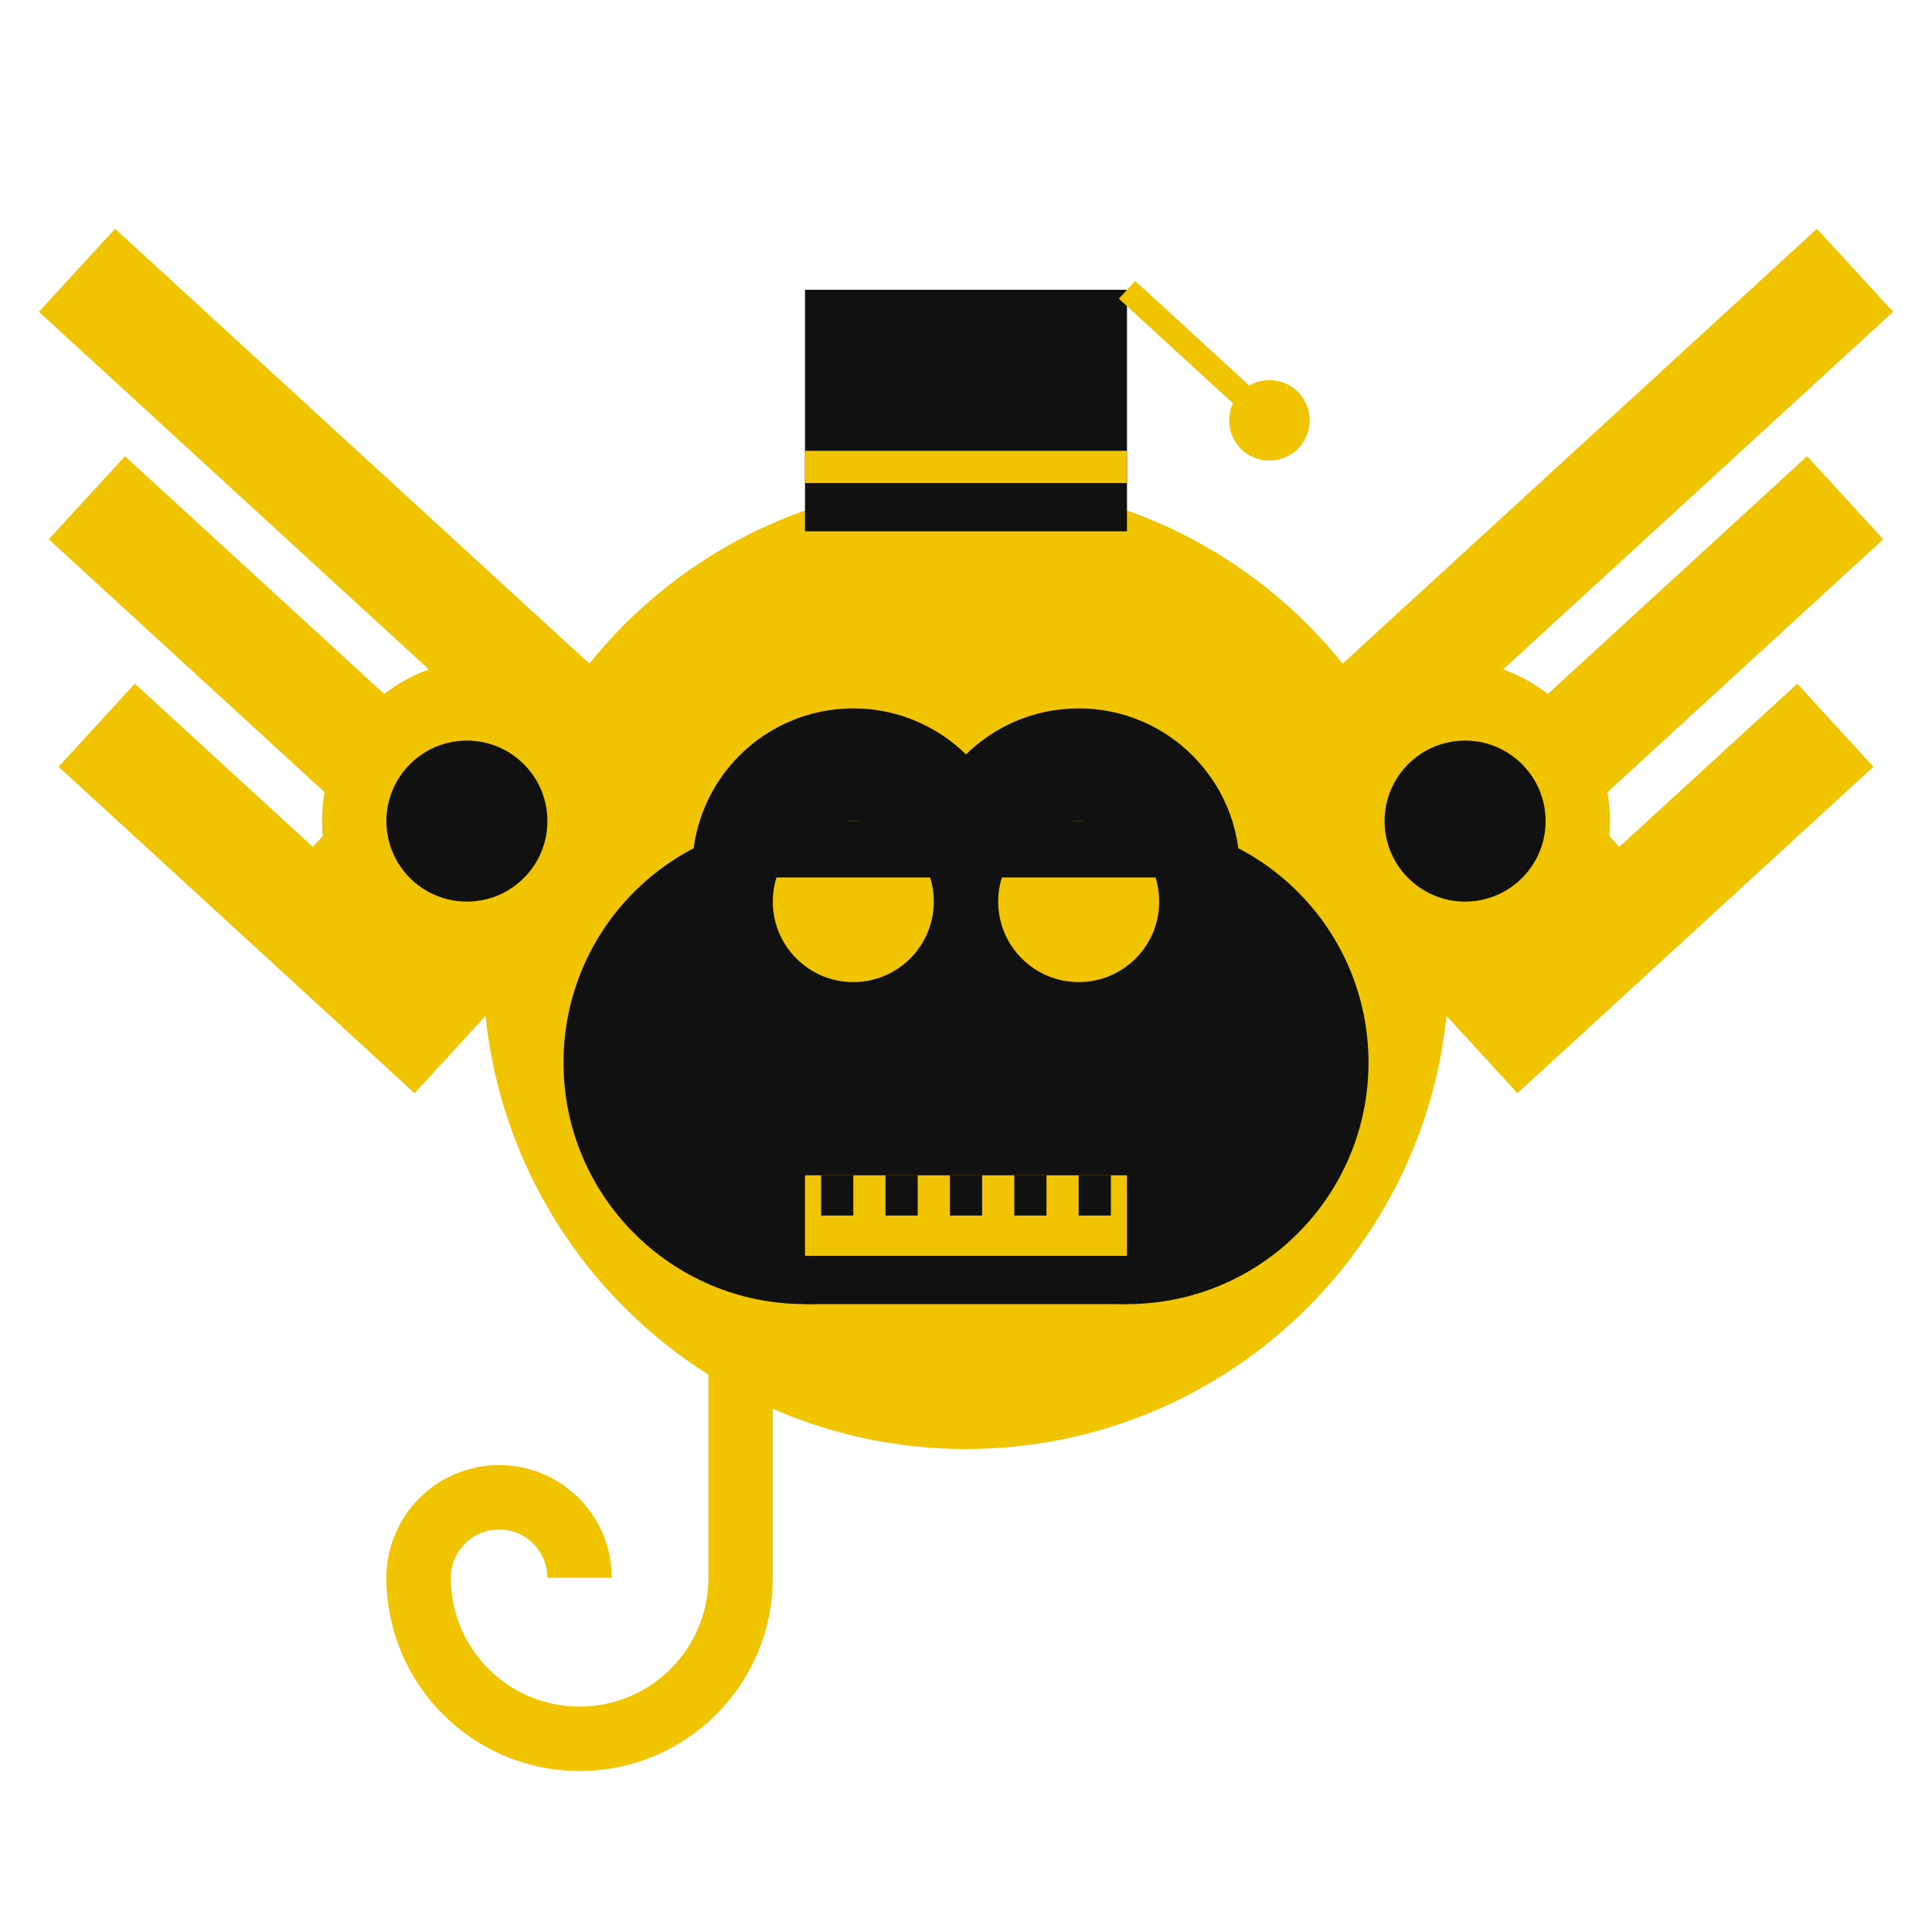
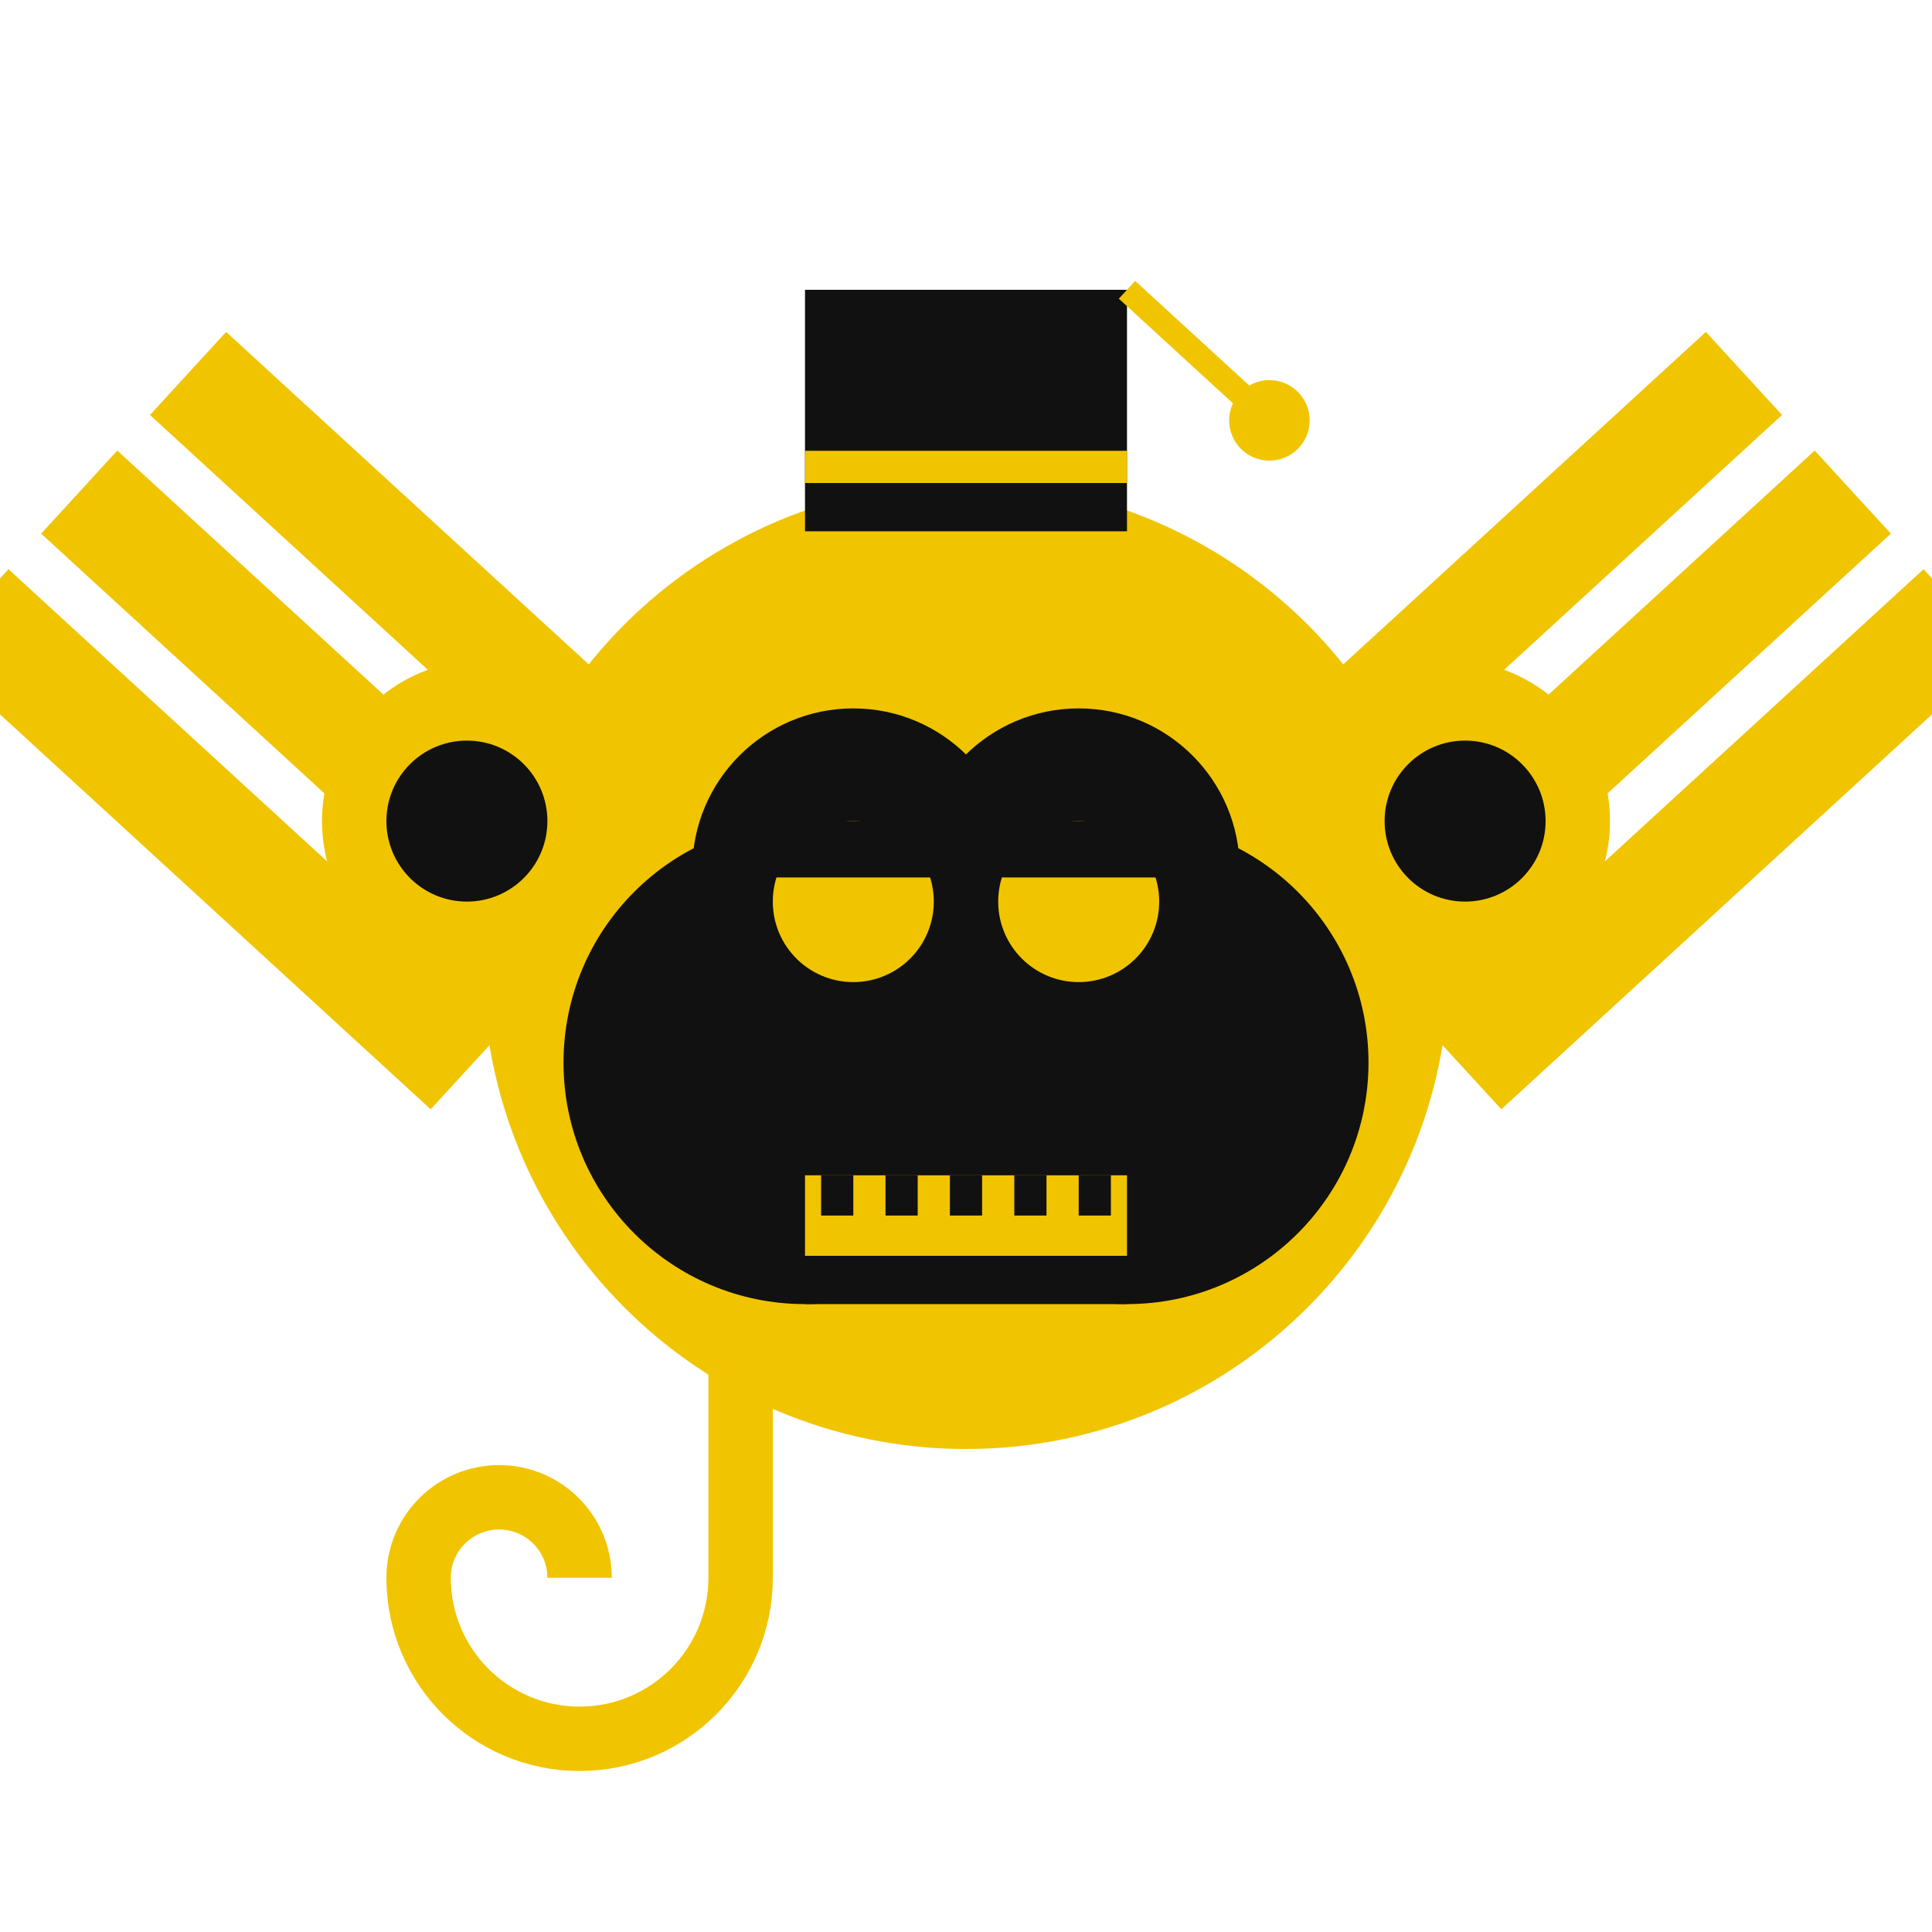
<svg xmlns="http://www.w3.org/2000/svg" viewBox="0 0 240 240">
  <g id="wings" fill="#F1C400">
-     <path d="M152 96 L225.7 28.42 L235.17 38.73 L161.46 106.32 Z M165.52 110.74 L224.48 56.67 L233.94 66.99 L174.98 121.06 Z M179.03 125.48 L223.26 84.93 L232.72 95.25 L188.5 135.8 Z M152 96 L174.11 75.72 L210.61 115.52 L188.5 135.8 Z" />
-     <path transform="translate(240 0) scale(-1 1)" d="M152 96 L225.7 28.42 L235.17 38.73 L161.46 106.32 Z M165.52 110.74 L224.48 56.67 L233.94 66.99 L174.98 121.06 Z M179.03 125.48 L223.26 84.93 L232.72 95.25 L188.5 135.8 Z M152 96 L174.11 75.72 L210.61 115.52 L188.5 135.8 Z" />
+     <path d="M150 98 L211.91 41.23 L221.37 51.55 L159.46 108.32 Z M163.52 112.74 L225.43 55.97 L234.89 66.29 L172.98 123.06 Z M177.03 127.48 L238.95 70.71 L248.41 81.03 L186.5 137.8 Z M150 98 L172.11 77.72 L208.61 117.52 L186.5 137.8 Z" />
+     <path transform="translate(240 0) scale(-1 1)" d="M150 98 L211.91 41.23 L221.37 51.55 L159.46 108.32 Z M163.52 112.74 L225.43 55.97 L234.89 66.29 L172.98 123.06 Z M177.03 127.48 L238.95 70.71 L248.41 81.03 L186.5 137.8 Z M150 98 L172.11 77.72 L208.61 117.52 L186.5 137.8 Z" />
  </g>
  <path id="tail" fill="none" stroke="#F1C400" stroke-width="8" stroke-linecap="butt" d="M92 170 V196 A20 20 0 0 1 52 196 A10 10 0 0 1 72 196" />
  <g id="head" fill="#F1C400">
    <circle cx="60" cy="102" r="20" />
    <circle cx="180" cy="102" r="20" />
    <circle cx="120" cy="120" r="60" />
  </g>
  <g id="face" fill="#111111">
    <circle cx="58" cy="102" r="10" />
    <circle cx="182" cy="102" r="10" />
    <circle cx="100" cy="132" r="30" />
    <circle cx="140" cy="132" r="30" />
    <circle cx="106" cy="108" r="20" />
    <circle cx="134" cy="108" r="20" />
    <path d="M86 108 H154 V132 H86 Z" />
    <path d="M100 132 H140 V162 H100 Z" />
  </g>
  <g id="eyes">
    <circle fill="#F1C400" cx="106" cy="112" r="10" />
    <rect fill="#111111" x="96" y="102" width="20" height="7" />
    <circle fill="#F1C400" cx="134" cy="112" r="10" />
    <rect fill="#111111" x="124" y="102" width="20" height="7" />
  </g>
  <g id="mouth">
    <rect fill="#F1C400" x="100" y="146" width="40" height="10" />
    <rect fill="#111111" x="102" y="146" width="4" height="5" />
    <rect fill="#111111" x="110" y="146" width="4" height="5" />
    <rect fill="#111111" x="118" y="146" width="4" height="5" />
    <rect fill="#111111" x="126" y="146" width="4" height="5" />
    <rect fill="#111111" x="134" y="146" width="4" height="5" />
  </g>
  <g id="cap">
    <rect fill="#111111" x="100" y="36" width="40" height="30" />
    <rect fill="#F1C400" x="100" y="56" width="40" height="4" />
    <path fill="none" stroke="#F1C400" stroke-width="3" d="M140 36 L157.69 52.22" />
    <circle fill="#F1C400" cx="157.69" cy="52.22" r="5" />
  </g>
</svg>
